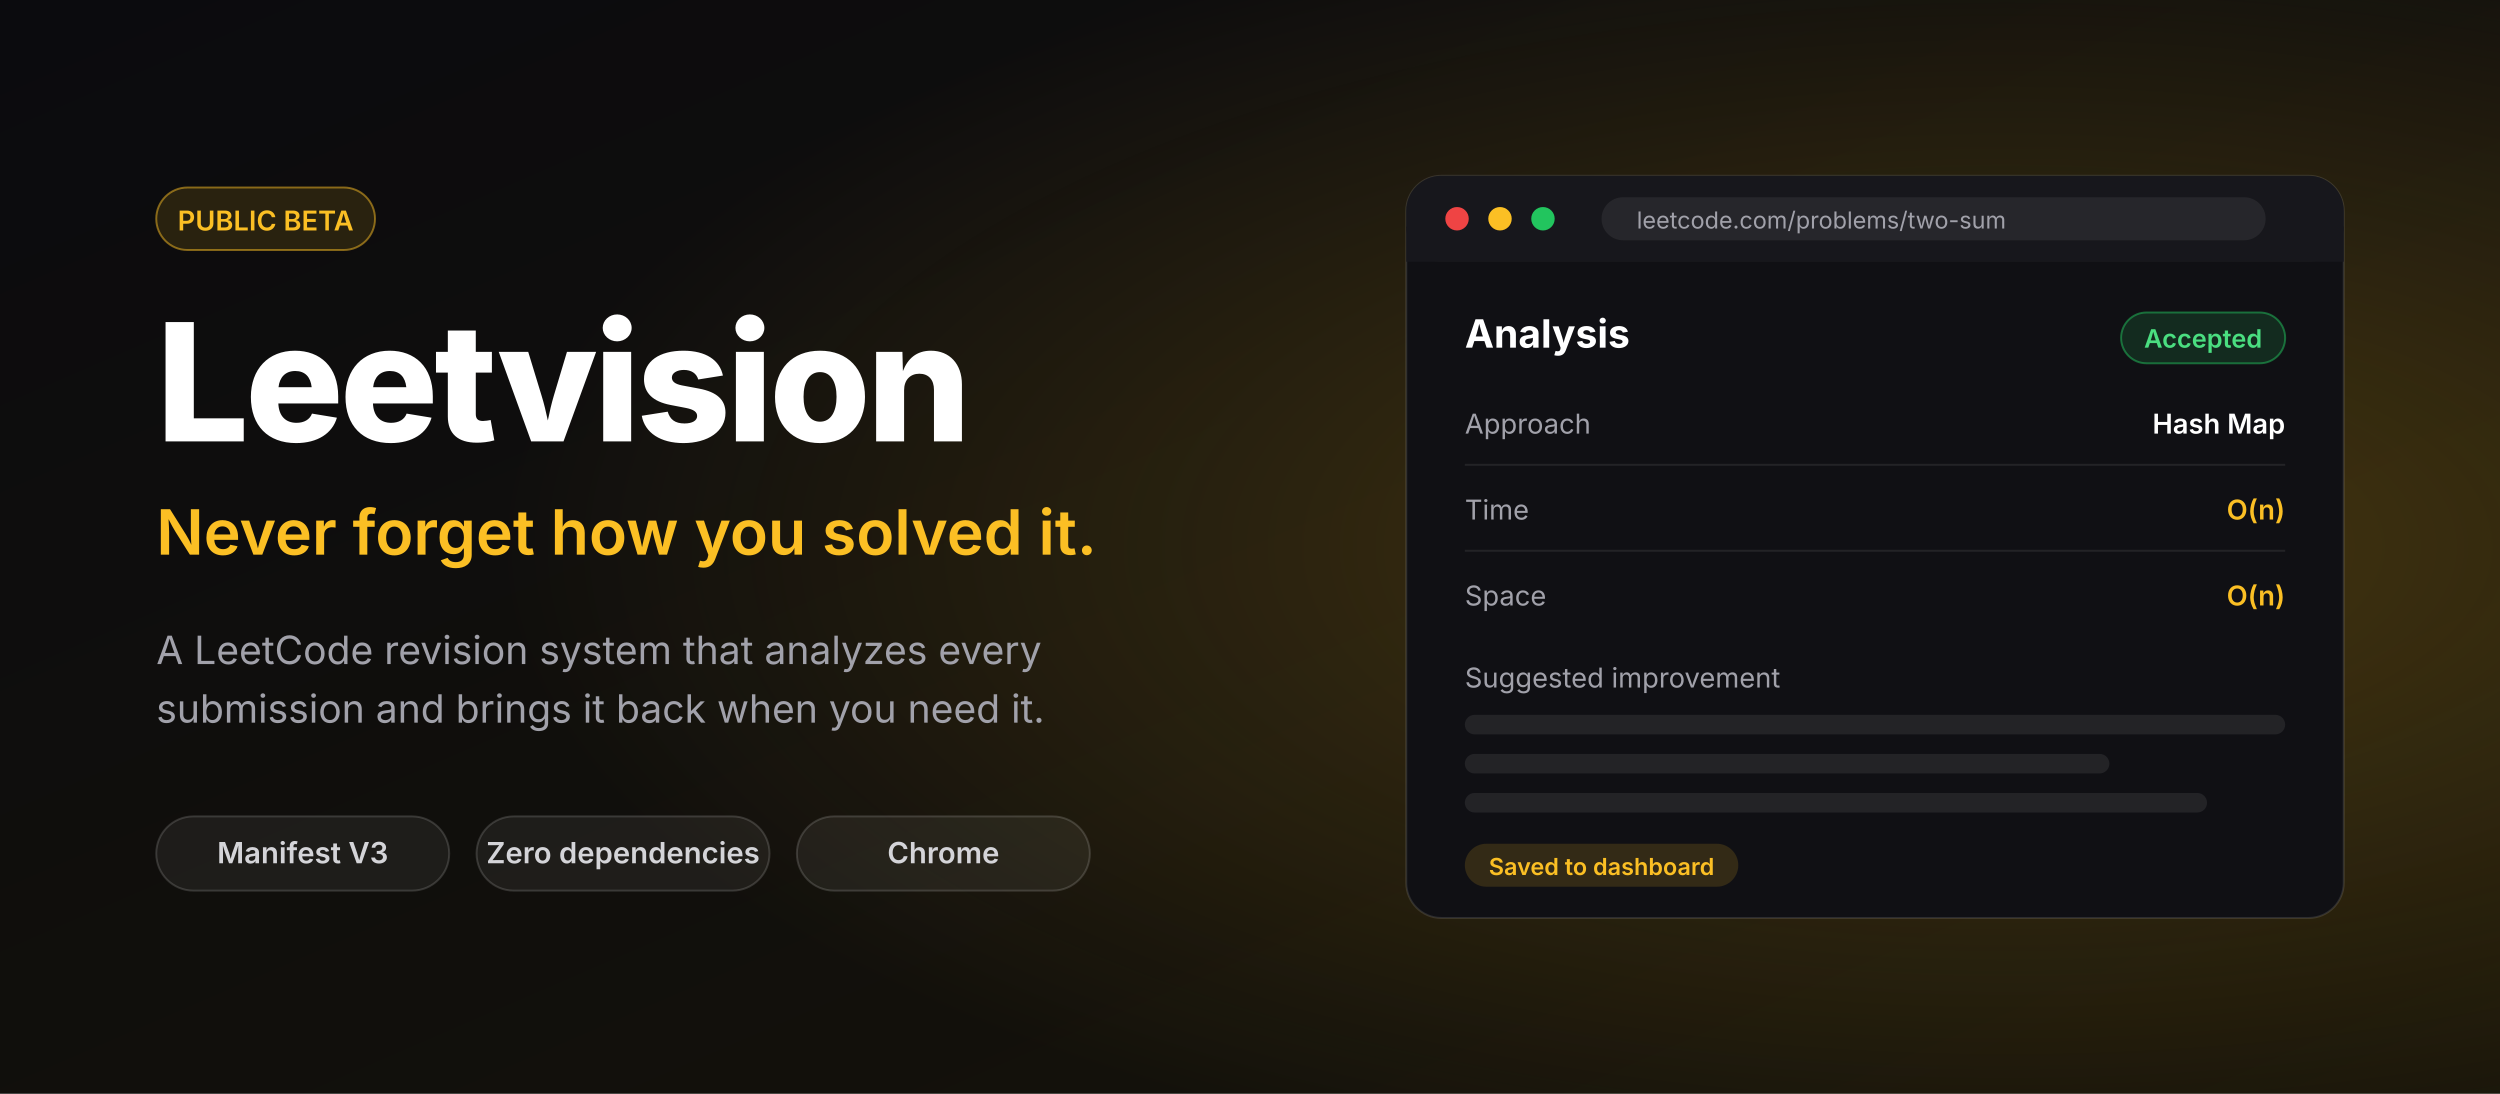
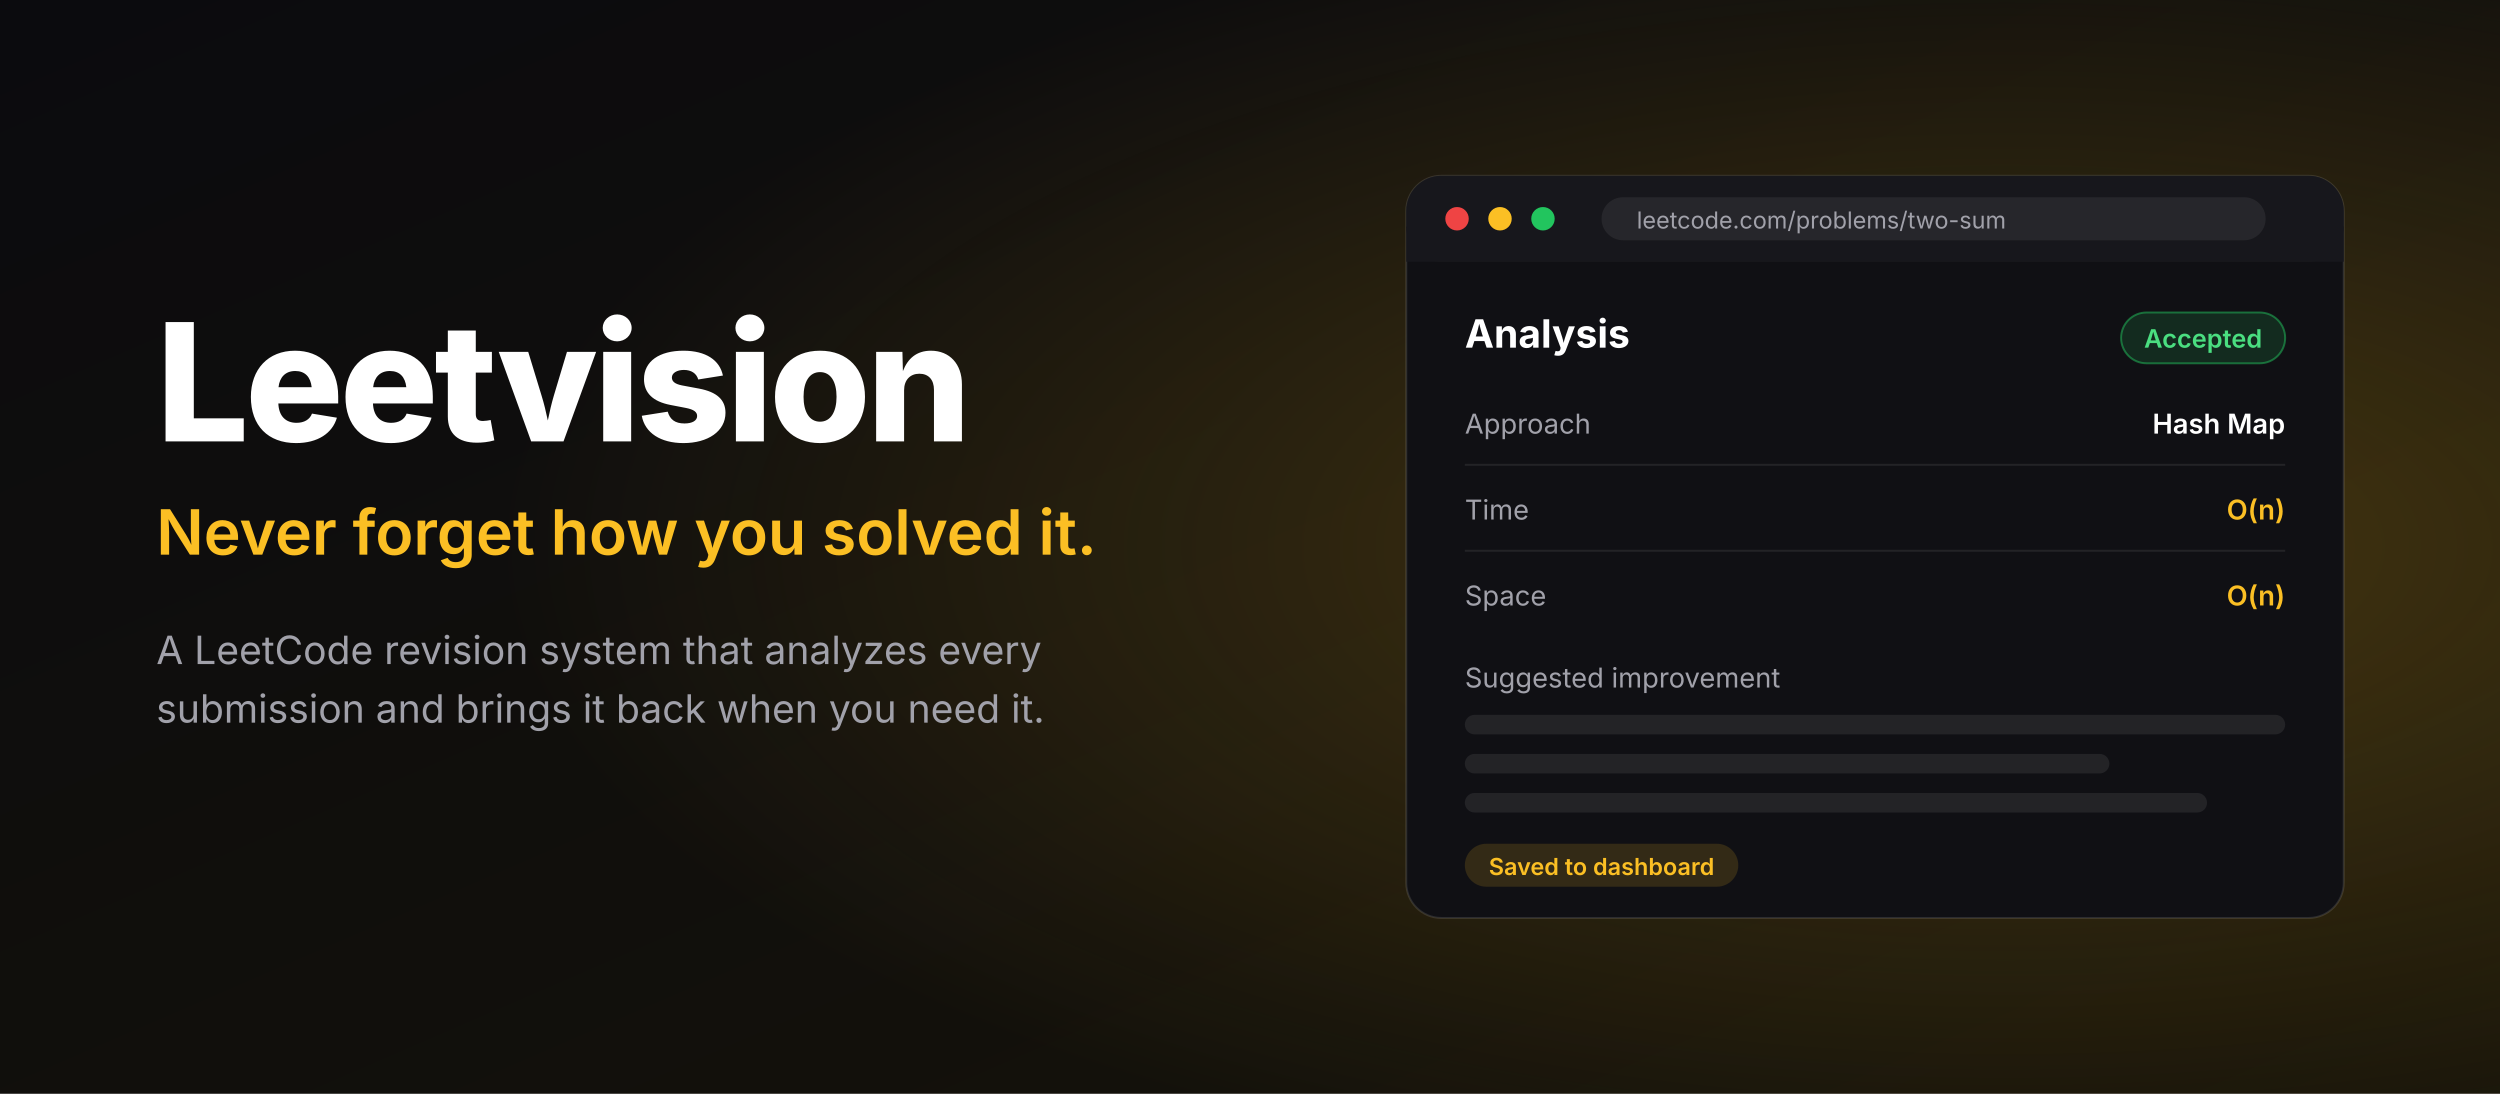
<svg xmlns="http://www.w3.org/2000/svg" viewBox="0 0 1280 560" width="1280" height="560">
  <defs>
    <linearGradient id="bg" x1="0" y1="0" x2="1" y2="1">
      <stop offset="0" stop-color="#0b0b0e" />
      <stop offset="1" stop-color="#16130a" />
    </linearGradient>
    <radialGradient id="glow" cx="0.8" cy="0.5" r="0.6">
      <stop offset="0" stop-color="#fbbf24" stop-opacity="0.22" />
      <stop offset="1" stop-color="#fbbf24" stop-opacity="0" />
    </radialGradient>
  </defs>
  <rect width="1280" height="560" fill="url(#bg)" />
  <rect width="1280" height="560" fill="url(#glow)" />
  <g font-family="Inter, 'Segoe UI', Helvetica, Arial, sans-serif">
-     <rect x="80" y="96" width="112" height="32" rx="16" fill="#fbbf24" fill-opacity="0.12" stroke="#fbbf24" stroke-opacity="0.5" />
-     <text x="136" y="118" text-anchor="middle" font-size="14" font-weight="600" fill="#fbbf24">PUBLIC BETA</text>
    <text x="80" y="226" font-size="84" font-weight="800" fill="#ffffff" letter-spacing="-2">Leetvision</text>
    <text x="80" y="284" font-size="32" font-weight="600" fill="#fbbf24">Never forget how you solved it.</text>
    <text x="80" y="340" font-size="20" fill="#a1a1aa">A LeetCode revision system that analyzes every</text>
    <text x="80" y="370" font-size="20" fill="#a1a1aa">submission and brings it back when you need it.</text>
-     <g font-size="15" font-weight="600" fill="#d4d4d8">
-       <rect x="80" y="418" width="150" height="38" rx="19" fill="#ffffff" fill-opacity="0.06" stroke="#ffffff" stroke-opacity="0.15" />
-       <text x="155" y="442" text-anchor="middle">Manifest V3</text>
-       <rect x="244" y="418" width="150" height="38" rx="19" fill="#ffffff" fill-opacity="0.06" stroke="#ffffff" stroke-opacity="0.15" />
-       <text x="319" y="442" text-anchor="middle">Zero dependencies</text>
-       <rect x="408" y="418" width="150" height="38" rx="19" fill="#ffffff" fill-opacity="0.06" stroke="#ffffff" stroke-opacity="0.15" />
-       <text x="483" y="442" text-anchor="middle">Chrome</text>
-     </g>
  </g>
  <g font-family="Inter, 'Segoe UI', Helvetica, Arial, sans-serif">
    <rect x="720" y="90" width="480" height="380" rx="18" fill="#101014" stroke="#ffffff" stroke-opacity="0.12" />
    <rect x="720" y="90" width="480" height="44" rx="18" fill="#17171c" />
    <rect x="720" y="116" width="480" height="18" fill="#17171c" />
    <circle cx="746" cy="112" r="6" fill="#ef4444" />
    <circle cx="768" cy="112" r="6" fill="#fbbf24" />
    <circle cx="790" cy="112" r="6" fill="#22c55e" />
    <rect x="820" y="101" width="340" height="22" rx="11" fill="#ffffff" fill-opacity="0.07" />
    <text x="838" y="117" font-size="12" fill="#a1a1aa">leetcode.com/problems/two-sum</text>
    <text x="750" y="178" font-size="20" font-weight="700" fill="#ffffff">Analysis</text>
    <rect x="1086" y="160" width="84" height="26" rx="13" fill="#22c55e" fill-opacity="0.15" stroke="#22c55e" stroke-opacity="0.5" />
    <text x="1128" y="178" text-anchor="middle" font-size="13" font-weight="600" fill="#4ade80">Accepted</text>
    <g font-size="14">
      <text x="750" y="222" fill="#a1a1aa">Approach</text>
      <text x="1170" y="222" text-anchor="end" fill="#ffffff" font-weight="600">Hash Map</text>
      <line x1="750" y1="238" x2="1170" y2="238" stroke="#ffffff" stroke-opacity="0.08" />
      <text x="750" y="266" fill="#a1a1aa">Time</text>
      <text x="1170" y="266" text-anchor="end" fill="#fbbf24" font-weight="600">O(n)</text>
      <line x1="750" y1="282" x2="1170" y2="282" stroke="#ffffff" stroke-opacity="0.08" />
      <text x="750" y="310" fill="#a1a1aa">Space</text>
      <text x="1170" y="310" text-anchor="end" fill="#fbbf24" font-weight="600">O(n)</text>
    </g>
    <text x="750" y="352" font-size="14" fill="#a1a1aa">Suggested improvement</text>
    <rect x="750" y="366" width="420" height="10" rx="5" fill="#ffffff" fill-opacity="0.08" />
    <rect x="750" y="386" width="330" height="10" rx="5" fill="#ffffff" fill-opacity="0.08" />
    <rect x="750" y="406" width="380" height="10" rx="5" fill="#ffffff" fill-opacity="0.08" />
    <rect x="750" y="432" width="140" height="22" rx="11" fill="#fbbf24" fill-opacity="0.15" />
    <text x="820" y="448" text-anchor="middle" font-size="12" font-weight="600" fill="#fbbf24">Saved to dashboard</text>
  </g>
</svg>
